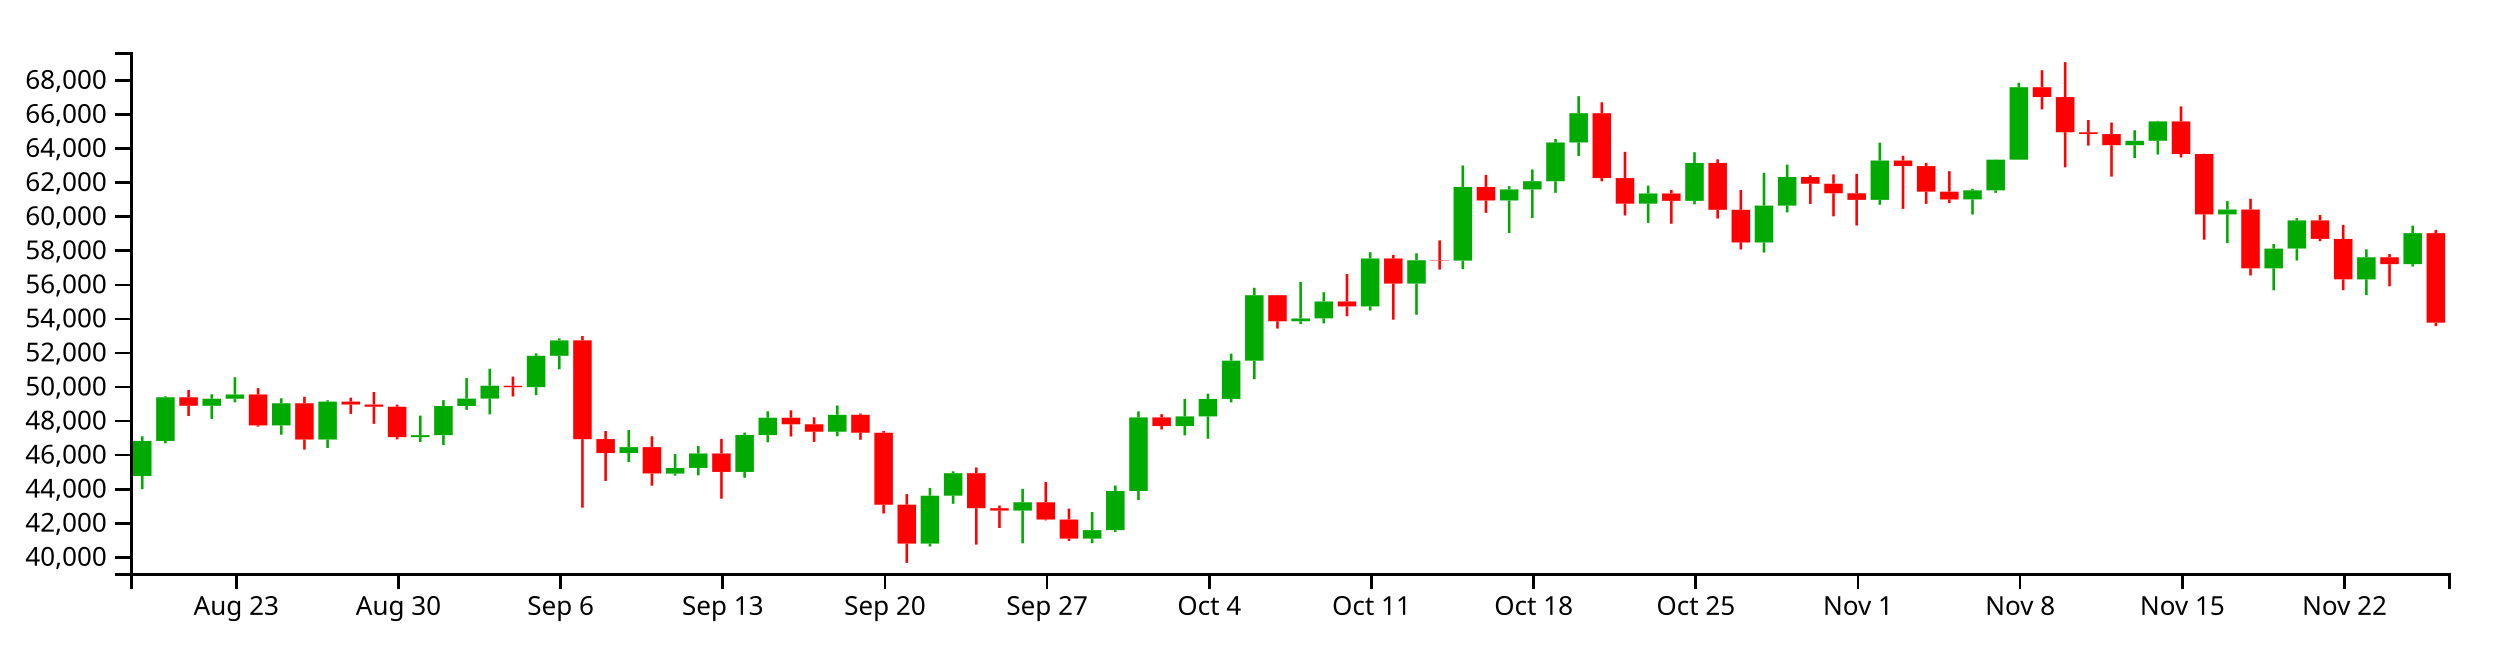
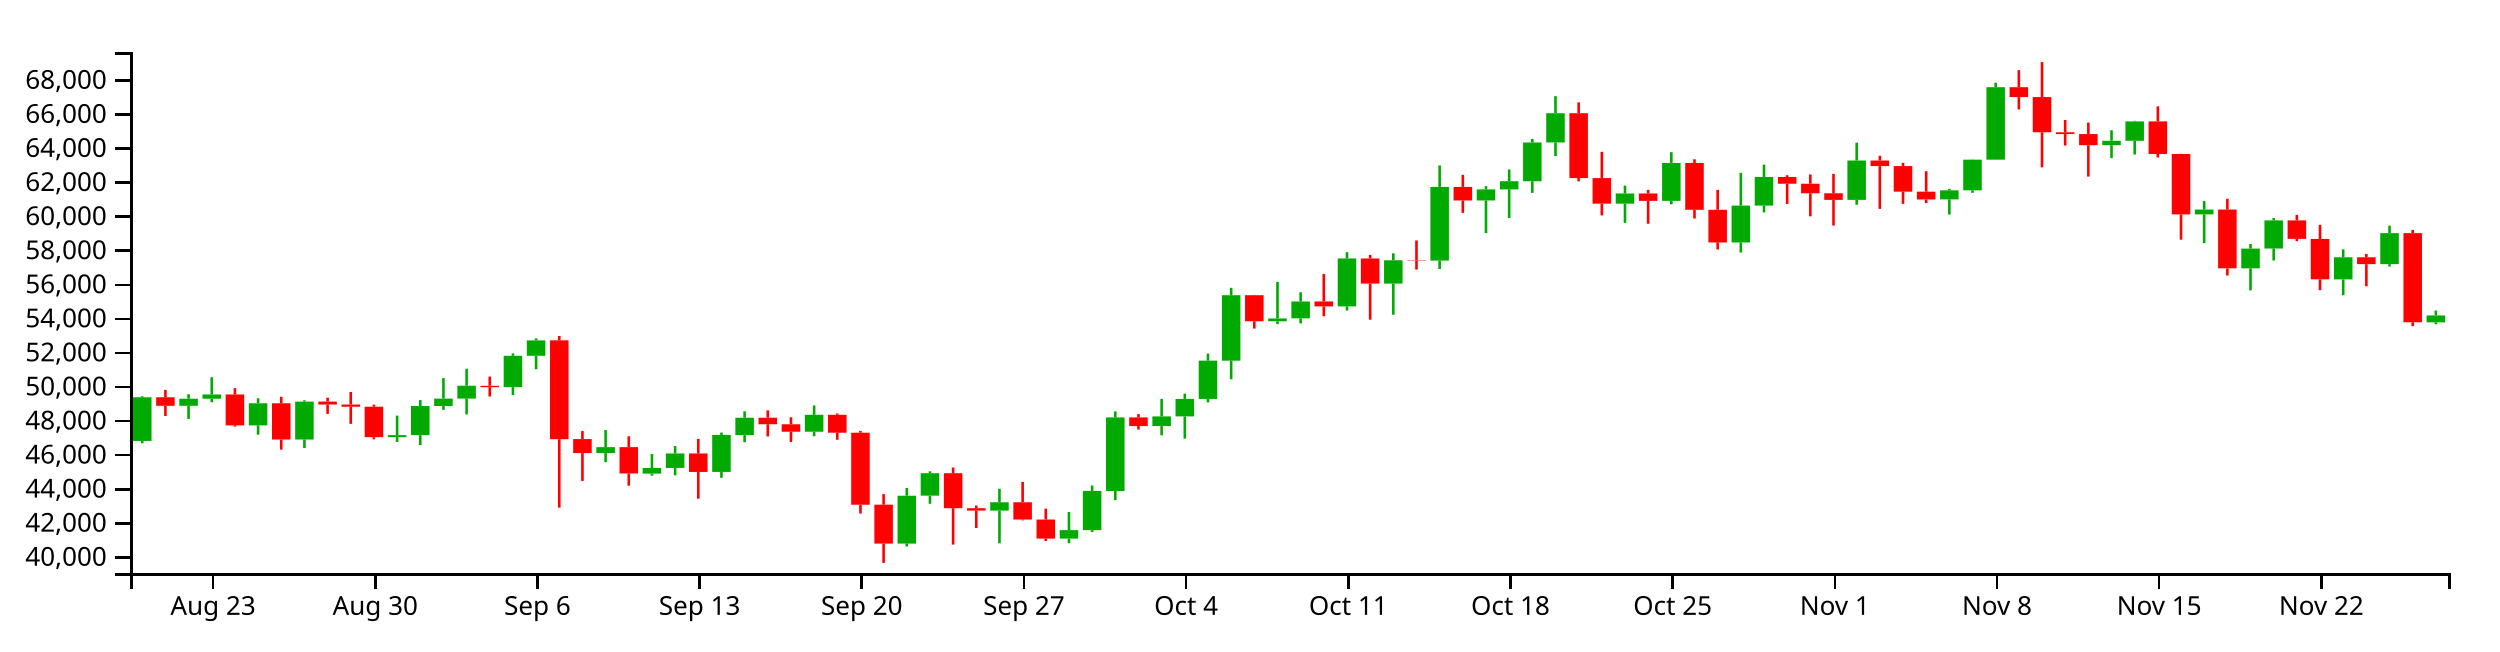
<svg xmlns="http://www.w3.org/2000/svg" version="1.1" width="960" height="250">
  <g transform="translate(50,20)">
    <style>.axis path,.axis line{fill:none;stroke:#000;shape-rendering:crispEdges;}path.candle{stroke:#000000;}path.candle.body{stroke-width:0;}path.candle.up{fill:#00AA00;stroke:#00AA00;}path.candle.down{fill:#FF0000;stroke:#FF0000;}</style>
    <g class="candlestick">
      <g class="data">
-         <path class="candle body up" d="M 1.068 162.798 l 7.117 0 L 8.185 149.316 l -7.117 0 L 1.068 162.798 M 9.964 149.316 l 7.117 0 L 17.081 132.558 l -7.117 0 L 9.964 149.316 M 27.757 135.833 l 7.117 0 L 34.874 133.103 l -7.117 0 L 27.757 135.833 M 36.653 133.103 l 7.117 0 L 43.77 131.47 l -7.117 0 L 36.653 133.103 M 54.446 143.341 l 7.117 0 L 61.563 134.842 l -7.117 0 L 54.446 143.341 M 72.239 148.771 l 7.117 0 L 79.356 134.21 l -7.117 0 L 72.239 148.771 M 107.825 147.862 l 7.117 0 L 114.942 147.09 l -7.117 0 L 107.825 147.862 M 116.721 147.09 l 7.117 0 L 123.838 135.907 l -7.117 0 L 116.721 147.09 M 125.618 135.907 l 7.117 0 L 132.735 133.054 l -7.117 0 L 125.618 135.907 M 134.514 133.054 l 7.117 0 L 141.631 128.132 l -7.117 0 L 134.514 133.054 M 152.307 128.666 l 7.117 0 L 159.424 116.635 l -7.117 0 L 152.307 128.666 M 161.204 116.635 l 7.117 0 L 168.321 110.702 l -7.117 0 L 161.204 116.635 M 187.893 153.975 l 7.117 0 L 195.01 151.706 l -7.117 0 L 187.893 153.975 M 205.686 161.864 l 7.117 0 L 212.803 159.696 l -7.117 0 L 205.686 161.864 M 214.582 159.696 l 7.117 0 L 221.699 154.126 l -7.117 0 L 214.582 159.696 M 232.375 161.22 l 7.117 0 L 239.492 147.02 l -7.117 0 L 232.375 161.22 M 241.271 147.074 l 7.117 0 L 248.389 140.415 l -7.117 0 L 241.271 147.074 M 267.961 145.788 l 7.117 0 L 275.078 139.294 l -7.117 0 L 267.961 145.788 M 303.547 188.736 l 7.117 0 L 310.664 170.358 l -7.117 0 L 303.547 188.736 M 312.443 170.34 l 7.117 0 L 319.56 161.713 l -7.117 0 L 312.443 170.34 M 339.132 176.069 l 7.117 0 L 346.25 172.862 l -7.117 0 L 339.132 176.069 M 365.822 186.833 l 7.117 0 L 372.939 183.567 l -7.117 0 L 365.822 186.833 M 374.718 183.567 l 7.117 0 L 381.835 168.524 l -7.117 0 L 374.718 183.567 M 383.615 168.55 l 7.117 0 L 390.732 140.283 l -7.117 0 L 383.615 168.55 M 401.407 143.597 l 7.117 0 L 408.525 139.901 l -7.117 0 L 401.407 143.597 M 410.304 139.901 l 7.117 0 L 417.421 133.196 l -7.117 0 L 410.304 139.901 M 419.2 133.196 l 7.117 0 L 426.317 118.498 l -7.117 0 L 419.2 133.196 M 428.097 118.498 l 7.117 0 L 435.214 93.361 l -7.117 0 L 428.097 118.498 M 445.89 103.367 l 7.117 0 L 453.007 102.28 l -7.117 0 L 445.89 103.367 M 454.786 102.252 l 7.117 0 L 461.903 95.75 l -7.117 0 L 454.786 102.252 M 472.579 97.652 l 7.117 0 L 479.696 79.256 l -7.117 0 L 472.579 97.652 M 490.372 88.9 l 7.117 0 L 497.489 79.939 l -7.117 0 L 490.372 88.9 M 508.165 80.063 l 7.117 0 L 515.282 51.776 l -7.117 0 L 508.165 80.063 M 525.958 56.989 l 7.117 0 L 533.075 52.719 l -7.117 0 L 525.958 56.989 M 534.854 52.719 l 7.117 0 L 541.971 49.569 l -7.117 0 L 534.854 52.719 M 543.75 49.597 l 7.117 0 L 550.868 34.716 l -7.117 0 L 543.75 49.597 M 552.647 34.716 l 7.117 0 L 559.764 23.46 l -7.117 0 L 552.647 34.716 M 579.336 58.214 l 7.117 0 L 586.453 54.299 l -7.117 0 L 579.336 58.214 M 597.129 57.141 l 7.117 0 L 604.246 42.577 l -7.117 0 L 597.129 57.141 M 623.818 73.094 l 7.117 0 L 630.936 58.949 l -7.117 0 L 623.818 73.094 M 632.715 58.949 l 7.117 0 L 639.832 47.974 l -7.117 0 L 632.715 58.949 M 668.301 56.756 l 7.117 0 L 675.418 41.654 l -7.117 0 L 668.301 56.756 M 703.886 56.566 l 7.117 0 L 711.004 53.096 l -7.117 0 L 703.886 56.566 M 712.783 53.096 l 7.117 0 L 719.9 41.303 l -7.117 0 L 712.783 53.096 M 721.679 41.303 l 7.117 0 L 728.796 13.489 l -7.117 0 L 721.679 41.303 M 766.162 35.752 l 7.117 0 L 773.279 34.066 l -7.117 0 L 766.162 35.752 M 775.058 34.066 l 7.117 0 L 782.175 26.615 l -7.117 0 L 775.058 34.066 M 801.747 62.331 l 7.117 0 L 808.864 60.46 l -7.117 0 L 801.747 62.331 M 819.54 83.048 l 7.117 0 L 826.657 75.456 l -7.117 0 L 819.54 83.048 M 828.437 75.425 l 7.117 0 L 835.554 64.629 l -7.117 0 L 828.437 75.425 M 855.126 87.285 l 7.117 0 L 862.243 78.799 l -7.117 0 L 855.126 87.285 M 872.919 81.435 l 7.117 0 L 880.036 69.516 l -7.117 0 L 872.919 81.435" />
-         <path class="candle body down" d="M 18.86 132.558 l 7.117 0 L 25.978 135.833 l -7.117 0 L 18.86 132.558 M 45.55 131.47 l 7.117 0 L 52.667 143.341 l -7.117 0 L 45.55 131.47 M 63.343 134.842 l 7.117 0 L 70.46 148.771 l -7.117 0 L 63.343 134.842 M 81.136 134.21 l 7.117 0 L 88.253 135.352 l -7.117 0 L 81.136 134.21 M 90.032 135.352 l 7.117 0 L 97.149 136.186 l -7.117 0 L 90.032 135.352 M 98.928 136.186 l 7.117 0 L 106.046 147.862 l -7.117 0 L 98.928 136.186 M 143.411 128.14 l 7.117 0 L 150.528 128.678 l -7.117 0 L 143.411 128.14 M 170.1 110.687 l 7.117 0 L 177.217 148.641 l -7.117 0 L 170.1 110.687 M 178.996 148.61 l 7.117 0 L 186.114 153.975 l -7.117 0 L 178.996 148.61 M 196.789 151.706 l 7.117 0 L 203.906 161.807 l -7.117 0 L 196.789 151.706 M 223.479 154.126 l 7.117 0 L 230.596 161.22 l -7.117 0 L 223.479 154.126 M 250.168 140.415 l 7.117 0 L 257.285 142.924 l -7.117 0 L 250.168 140.415 M 259.064 142.924 l 7.117 0 L 266.182 145.788 l -7.117 0 L 259.064 142.924 M 276.857 139.294 l 7.117 0 L 283.974 146.169 l -7.117 0 L 276.857 139.294 M 285.754 146.169 l 7.117 0 L 292.871 173.812 l -7.117 0 L 285.754 146.169 M 294.65 173.805 l 7.117 0 L 301.767 188.734 l -7.117 0 L 294.65 173.805 M 321.339 161.713 l 7.117 0 L 328.457 175.153 l -7.117 0 L 321.339 161.713 M 330.236 175.153 l 7.117 0 L 337.353 176.069 l -7.117 0 L 330.236 175.153 M 348.029 172.862 l 7.117 0 L 355.146 179.491 l -7.117 0 L 348.029 172.862 M 356.925 179.491 l 7.117 0 L 364.042 186.823 l -7.117 0 L 356.925 179.491 M 392.511 140.283 l 7.117 0 L 399.628 143.597 l -7.117 0 L 392.511 140.283 M 436.993 93.361 l 7.117 0 L 444.11 103.367 l -7.117 0 L 436.993 93.361 M 463.683 95.75 l 7.117 0 L 470.8 97.652 l -7.117 0 L 463.683 95.75 M 481.475 79.256 l 7.117 0 L 488.593 88.9 l -7.117 0 L 481.475 79.256 M 499.268 79.913 l 7.117 0 L 506.385 80.063 l -7.117 0 L 499.268 79.913 M 517.061 51.776 l 7.117 0 L 524.178 56.989 l -7.117 0 L 517.061 51.776 M 561.543 23.46 l 7.117 0 L 568.661 48.37 l -7.117 0 L 561.543 23.46 M 570.44 48.37 l 7.117 0 L 577.557 58.214 l -7.117 0 L 570.44 48.37 M 588.233 54.299 l 7.117 0 L 595.35 57.141 l -7.117 0 L 588.233 54.299 M 606.026 42.577 l 7.117 0 L 613.143 60.565 l -7.117 0 L 606.026 42.577 M 614.922 60.565 l 7.117 0 L 622.039 73.094 l -7.117 0 L 614.922 60.565 M 641.611 47.974 l 7.117 0 L 648.729 50.555 l -7.117 0 L 641.611 47.974 M 650.508 50.555 l 7.117 0 L 657.625 54.214 l -7.117 0 L 650.508 50.555 M 659.404 54.214 l 7.117 0 L 666.521 56.756 l -7.117 0 L 659.404 54.214 M 677.197 41.65 l 7.117 0 L 684.314 43.77 l -7.117 0 L 677.197 41.65 M 686.094 43.77 l 7.117 0 L 693.211 53.591 l -7.117 0 L 686.094 43.77 M 694.99 53.591 l 7.117 0 L 702.107 56.586 l -7.117 0 L 694.99 53.591 M 730.576 13.489 l 7.117 0 L 737.693 17.271 l -7.117 0 L 730.576 13.489 M 739.472 17.271 l 7.117 0 L 746.589 30.78 l -7.117 0 L 739.472 17.271 M 748.369 30.78 l 7.117 0 L 755.486 31.487 l -7.117 0 L 748.369 30.78 M 757.265 31.487 l 7.117 0 L 764.382 35.752 l -7.117 0 L 757.265 31.487 M 783.954 26.615 l 7.117 0 L 791.072 39.124 l -7.117 0 L 783.954 26.615 M 792.851 39.124 l 7.117 0 L 799.968 62.331 l -7.117 0 L 792.851 39.124 M 810.644 60.46 l 7.117 0 L 817.761 83.048 l -7.117 0 L 810.644 60.46 M 837.333 64.629 l 7.117 0 L 844.45 71.729 l -7.117 0 L 837.333 64.629 M 846.23 71.758 l 7.117 0 L 853.347 87.263 l -7.117 0 L 846.23 71.758 M 864.022 78.799 l 7.117 0 L 871.14 81.435 l -7.117 0 L 864.022 78.799 M 881.815 69.516 l 7.117 0 L 888.932 103.917 l -7.117 0 L 881.815 69.516" />
+         <path class="candle body up" d="M 1.068 149.316 l 7.117 0 L 8.185 132.558 l -7.117 0 L 1.068 149.316 M 18.86 135.833 l 7.117 0 L 25.978 133.103 l -7.117 0 L 18.86 135.833 M 27.757 133.103 l 7.117 0 L 34.874 131.47 l -7.117 0 L 27.757 133.103 M 45.55 143.341 l 7.117 0 L 52.667 134.842 l -7.117 0 L 45.55 143.341 M 63.343 148.771 l 7.117 0 L 70.46 134.21 l -7.117 0 L 63.343 148.771 M 98.928 147.862 l 7.117 0 L 106.046 147.09 l -7.117 0 L 98.928 147.862 M 107.825 147.09 l 7.117 0 L 114.942 135.907 l -7.117 0 L 107.825 147.09 M 116.721 135.907 l 7.117 0 L 123.838 133.054 l -7.117 0 L 116.721 135.907 M 125.618 133.054 l 7.117 0 L 132.735 128.132 l -7.117 0 L 125.618 133.054 M 143.411 128.666 l 7.117 0 L 150.528 116.635 l -7.117 0 L 143.411 128.666 M 152.307 116.635 l 7.117 0 L 159.424 110.702 l -7.117 0 L 152.307 116.635 M 178.996 153.975 l 7.117 0 L 186.114 151.706 l -7.117 0 L 178.996 153.975 M 196.789 161.864 l 7.117 0 L 203.906 159.696 l -7.117 0 L 196.789 161.864 M 205.686 159.696 l 7.117 0 L 212.803 154.126 l -7.117 0 L 205.686 159.696 M 223.479 161.22 l 7.117 0 L 230.596 147.02 l -7.117 0 L 223.479 161.22 M 232.375 147.074 l 7.117 0 L 239.492 140.415 l -7.117 0 L 232.375 147.074 M 259.064 145.788 l 7.117 0 L 266.182 139.294 l -7.117 0 L 259.064 145.788 M 294.65 188.736 l 7.117 0 L 301.767 170.358 l -7.117 0 L 294.65 188.736 M 303.547 170.34 l 7.117 0 L 310.664 161.713 l -7.117 0 L 303.547 170.34 M 330.236 176.069 l 7.117 0 L 337.353 172.862 l -7.117 0 L 330.236 176.069 M 356.925 186.833 l 7.117 0 L 364.042 183.567 l -7.117 0 L 356.925 186.833 M 365.822 183.567 l 7.117 0 L 372.939 168.524 l -7.117 0 L 365.822 183.567 M 374.718 168.55 l 7.117 0 L 381.835 140.283 l -7.117 0 L 374.718 168.55 M 392.511 143.597 l 7.117 0 L 399.628 139.901 l -7.117 0 L 392.511 143.597 M 401.407 139.901 l 7.117 0 L 408.525 133.196 l -7.117 0 L 401.407 139.901 M 410.304 133.196 l 7.117 0 L 417.421 118.498 l -7.117 0 L 410.304 133.196 M 419.2 118.498 l 7.117 0 L 426.317 93.361 l -7.117 0 L 419.2 118.498 M 436.993 103.367 l 7.117 0 L 444.11 102.28 l -7.117 0 L 436.993 103.367 M 445.89 102.252 l 7.117 0 L 453.007 95.75 l -7.117 0 L 445.89 102.252 M 463.683 97.652 l 7.117 0 L 470.8 79.256 l -7.117 0 L 463.683 97.652 M 481.475 88.9 l 7.117 0 L 488.593 79.939 l -7.117 0 L 481.475 88.9 M 499.268 80.063 l 7.117 0 L 506.385 51.776 l -7.117 0 L 499.268 80.063 M 517.061 56.989 l 7.117 0 L 524.178 52.719 l -7.117 0 L 517.061 56.989 M 525.958 52.719 l 7.117 0 L 533.075 49.569 l -7.117 0 L 525.958 52.719 M 534.854 49.597 l 7.117 0 L 541.971 34.716 l -7.117 0 L 534.854 49.597 M 543.75 34.716 l 7.117 0 L 550.868 23.46 l -7.117 0 L 543.75 34.716 M 570.44 58.214 l 7.117 0 L 577.557 54.299 l -7.117 0 L 570.44 58.214 M 588.233 57.141 l 7.117 0 L 595.35 42.577 l -7.117 0 L 588.233 57.141 M 614.922 73.094 l 7.117 0 L 622.039 58.949 l -7.117 0 L 614.922 73.094 M 623.818 58.949 l 7.117 0 L 630.936 47.974 l -7.117 0 L 623.818 58.949 M 659.404 56.756 l 7.117 0 L 666.521 41.654 l -7.117 0 L 659.404 56.756 M 694.99 56.566 l 7.117 0 L 702.107 53.096 l -7.117 0 L 694.99 56.566 M 703.886 53.096 l 7.117 0 L 711.004 41.303 l -7.117 0 L 703.886 53.096 M 712.783 41.303 l 7.117 0 L 719.9 13.489 l -7.117 0 L 712.783 41.303 M 757.265 35.752 l 7.117 0 L 764.382 34.066 l -7.117 0 L 757.265 35.752 M 766.162 34.066 l 7.117 0 L 773.279 26.615 l -7.117 0 L 766.162 34.066 M 792.851 62.331 l 7.117 0 L 799.968 60.46 l -7.117 0 L 792.851 62.331 M 810.644 83.048 l 7.117 0 L 817.761 75.456 l -7.117 0 L 810.644 83.048 M 819.54 75.425 l 7.117 0 L 826.657 64.629 l -7.117 0 L 819.54 75.425 M 846.23 87.285 l 7.117 0 L 853.347 78.799 l -7.117 0 L 846.23 87.285 M 864.022 81.435 l 7.117 0 L 871.14 69.516 l -7.117 0 L 864.022 81.435 M 881.815 103.769 l 7.117 0 L 888.932 101.127 l -7.117 0 L 881.815 103.769" />
+         <path class="candle body down" d="M 9.964 132.558 l 7.117 0 L 17.081 135.833 l -7.117 0 L 9.964 132.558 M 36.653 131.47 l 7.117 0 L 43.77 143.341 l -7.117 0 L 36.653 131.47 M 54.446 134.842 l 7.117 0 L 61.563 148.771 l -7.117 0 L 54.446 134.842 M 72.239 134.21 l 7.117 0 L 79.356 135.352 l -7.117 0 L 72.239 134.21 M 81.136 135.352 l 7.117 0 L 88.253 136.186 l -7.117 0 L 81.136 135.352 M 90.032 136.186 l 7.117 0 L 97.149 147.862 l -7.117 0 L 90.032 136.186 M 134.514 128.14 l 7.117 0 L 141.631 128.678 l -7.117 0 L 134.514 128.14 M 161.204 110.687 l 7.117 0 L 168.321 148.641 l -7.117 0 L 161.204 110.687 M 170.1 148.61 l 7.117 0 L 177.217 153.975 l -7.117 0 L 170.1 148.61 M 187.893 151.706 l 7.117 0 L 195.01 161.807 l -7.117 0 L 187.893 151.706 M 214.582 154.126 l 7.117 0 L 221.699 161.22 l -7.117 0 L 214.582 154.126 M 241.271 140.415 l 7.117 0 L 248.389 142.924 l -7.117 0 L 241.271 140.415 M 250.168 142.924 l 7.117 0 L 257.285 145.788 l -7.117 0 L 250.168 142.924 M 267.961 139.294 l 7.117 0 L 275.078 146.169 l -7.117 0 L 267.961 139.294 M 276.857 146.169 l 7.117 0 L 283.974 173.812 l -7.117 0 L 276.857 146.169 M 285.754 173.805 l 7.117 0 L 292.871 188.734 l -7.117 0 L 285.754 173.805 M 312.443 161.713 l 7.117 0 L 319.56 175.153 l -7.117 0 L 312.443 161.713 M 321.339 175.153 l 7.117 0 L 328.457 176.069 l -7.117 0 L 321.339 175.153 M 339.132 172.862 l 7.117 0 L 346.25 179.491 l -7.117 0 L 339.132 172.862 M 348.029 179.491 l 7.117 0 L 355.146 186.823 l -7.117 0 L 348.029 179.491 M 383.615 140.283 l 7.117 0 L 390.732 143.597 l -7.117 0 L 383.615 140.283 M 428.097 93.361 l 7.117 0 L 435.214 103.367 l -7.117 0 L 428.097 93.361 M 454.786 95.75 l 7.117 0 L 461.903 97.652 l -7.117 0 L 454.786 95.75 M 472.579 79.256 l 7.117 0 L 479.696 88.9 l -7.117 0 L 472.579 79.256 M 490.372 79.913 l 7.117 0 L 497.489 80.063 l -7.117 0 L 490.372 79.913 M 508.165 51.776 l 7.117 0 L 515.282 56.989 l -7.117 0 L 508.165 51.776 M 552.647 23.46 l 7.117 0 L 559.764 48.37 l -7.117 0 L 552.647 23.46 M 561.543 48.37 l 7.117 0 L 568.661 58.214 l -7.117 0 L 561.543 48.37 M 579.336 54.299 l 7.117 0 L 586.453 57.141 l -7.117 0 L 579.336 54.299 M 597.129 42.577 l 7.117 0 L 604.246 60.565 l -7.117 0 L 597.129 42.577 M 606.026 60.565 l 7.117 0 L 613.143 73.094 l -7.117 0 L 606.026 60.565 M 632.715 47.974 l 7.117 0 L 639.832 50.555 l -7.117 0 L 632.715 47.974 M 641.611 50.555 l 7.117 0 L 648.729 54.214 l -7.117 0 L 641.611 50.555 M 650.508 54.214 l 7.117 0 L 657.625 56.756 l -7.117 0 L 650.508 54.214 M 668.301 41.65 l 7.117 0 L 675.418 43.77 l -7.117 0 L 668.301 41.65 M 677.197 43.77 l 7.117 0 L 684.314 53.591 l -7.117 0 L 677.197 43.77 M 686.094 53.591 l 7.117 0 L 693.211 56.586 l -7.117 0 L 686.094 53.591 M 721.679 13.489 l 7.117 0 L 728.796 17.271 l -7.117 0 L 721.679 13.489 M 730.576 17.271 l 7.117 0 L 737.693 30.78 l -7.117 0 L 730.576 17.271 M 739.472 30.78 l 7.117 0 L 746.589 31.487 l -7.117 0 L 739.472 30.78 M 748.369 31.487 l 7.117 0 L 755.486 35.752 l -7.117 0 L 748.369 31.487 M 775.058 26.615 l 7.117 0 L 782.175 39.124 l -7.117 0 L 775.058 26.615 M 783.954 39.124 l 7.117 0 L 791.072 62.331 l -7.117 0 L 783.954 39.124 M 801.747 60.46 l 7.117 0 L 808.864 83.048 l -7.117 0 L 801.747 60.46 M 828.437 64.629 l 7.117 0 L 835.554 71.729 l -7.117 0 L 828.437 64.629 M 837.333 71.758 l 7.117 0 L 844.45 87.263 l -7.117 0 L 837.333 71.758 M 855.126 78.799 l 7.117 0 L 862.243 81.435 l -7.117 0 L 855.126 78.799 M 872.919 69.516 l 7.117 0 L 880.036 103.751 l -7.117 0 L 872.919 69.516" />
        <path class="candle body equal" />
-         <path class="candle wick up" d="M 4.626 147.534 L 4.626 149.316 M 4.626 162.798 L 4.626 167.846 M 13.523 132.163 L 13.523 132.558 M 13.523 149.316 L 13.523 150.216 M 31.315 131.397 L 31.315 133.103 M 31.315 135.833 L 31.315 140.882 M 40.212 124.856 L 40.212 131.47 M 40.212 133.103 L 40.212 134.478 M 58.005 132.939 L 58.005 134.842 M 58.005 143.341 L 58.005 146.924 M 75.798 133.687 L 75.798 134.21 M 75.798 148.771 L 75.798 152.015 M 111.383 139.599 L 111.383 147.09 M 111.383 147.862 L 111.383 149.712 M 120.28 133.647 L 120.28 135.907 M 120.28 147.09 L 120.28 150.942 M 129.176 125.182 L 129.176 133.054 M 129.176 135.907 L 129.176 137.388 M 138.073 121.586 L 138.073 128.132 M 138.073 133.054 L 138.073 139.136 M 155.866 115.699 L 155.866 116.635 M 155.866 128.666 L 155.866 131.724 M 164.762 109.942 L 164.762 110.702 M 164.762 116.635 L 164.762 121.786 M 191.451 145.134 L 191.451 151.706 M 191.451 153.975 L 191.451 157.476 M 209.244 154.37 L 209.244 159.696 M 209.244 161.864 L 209.244 162.649 M 218.141 151.282 L 218.141 154.126 M 218.141 159.696 L 218.141 162.519 M 235.934 146.115 L 235.934 147.02 M 235.934 161.22 L 235.934 163.485 M 244.83 137.938 L 244.83 140.415 M 244.83 147.074 L 244.83 149.828 M 271.519 135.693 L 271.519 139.294 M 271.519 145.788 L 271.519 147.517 M 307.105 167.37 L 307.105 170.358 M 307.105 188.736 L 307.105 189.839 M 316.002 160.976 L 316.002 161.713 M 316.002 170.34 L 316.002 173.462 M 342.691 167.7 L 342.691 172.862 M 342.691 176.069 L 342.691 188.632 M 369.38 176.596 L 369.38 183.567 M 369.38 186.833 L 369.38 188.606 M 378.277 166.448 L 378.277 168.524 M 378.277 183.567 L 378.277 184.313 M 387.173 137.971 L 387.173 140.283 M 387.173 168.55 L 387.173 172.063 M 404.966 133.176 L 404.966 139.901 M 404.966 143.597 L 404.966 147.174 M 413.862 131.161 L 413.862 133.196 M 413.862 139.901 L 413.862 148.463 M 422.759 115.788 L 422.759 118.498 M 422.759 133.196 L 422.759 134.521 M 431.655 90.515 L 431.655 93.361 M 431.655 118.498 L 431.655 125.625 M 449.448 88.226 L 449.448 102.28 M 449.448 103.367 L 449.448 104.464 M 458.345 92.223 L 458.345 95.75 M 458.345 102.252 L 458.345 104.175 M 476.138 76.851 L 476.138 79.256 M 476.138 97.652 L 476.138 99.247 M 493.93 77.257 L 493.93 79.939 M 493.93 88.9 L 493.93 100.869 M 511.723 43.531 L 511.723 51.776 M 511.723 80.063 L 511.723 83.32 M 529.516 51.476 L 529.516 52.719 M 529.516 56.989 L 529.516 69.499 M 538.413 45.083 L 538.413 49.569 M 538.413 52.719 L 538.413 63.733 M 547.309 33.373 L 547.309 34.716 M 547.309 49.597 L 547.309 54.067 M 556.206 16.928 L 556.206 23.46 M 556.206 34.716 L 556.206 39.944 M 582.895 51.284 L 582.895 54.299 M 582.895 58.214 L 582.895 65.58 M 600.688 38.444 L 600.688 42.577 M 600.688 57.141 L 600.688 58.464 M 627.377 46.37 L 627.377 58.949 M 627.377 73.094 L 627.377 76.975 M 636.273 43.223 L 636.273 47.974 M 636.273 58.949 L 636.273 61.572 M 671.859 34.785 L 671.859 41.654 M 671.859 56.756 L 671.859 58.63 M 707.445 52.509 L 707.445 53.096 M 707.445 56.566 L 707.445 62.389 M 716.341 41.22 L 716.341 41.303 M 716.341 53.096 L 716.341 54.063 M 725.238 11.767 L 725.238 13.489 M 725.238 41.303 L 725.238 41.303 M 769.72 30.01 L 769.72 34.066 M 769.72 35.752 L 769.72 40.736 M 778.617 26.41 L 778.617 26.615 M 778.617 34.066 L 778.617 39.323 M 805.306 57.22 L 805.306 60.46 M 805.306 62.331 L 805.306 73.358 M 823.099 73.705 L 823.099 75.456 M 823.099 83.048 L 823.099 91.497 M 831.995 63.73 L 831.995 64.629 M 831.995 75.425 L 831.995 80.03 M 858.685 75.733 L 858.685 78.799 M 858.685 87.285 L 858.685 93.348 M 876.477 66.648 L 876.477 69.516 M 876.477 81.435 L 876.477 82.339" style="stroke-width: 1px;" />
-         <path class="candle wick down" d="M 22.419 129.716 L 22.419 132.558 M 22.419 135.833 L 22.419 139.757 M 49.108 129.042 L 49.108 131.47 M 49.108 143.341 L 49.108 143.825 M 66.901 132.36 L 66.901 134.842 M 66.901 148.771 L 66.901 152.656 M 84.694 132.712 L 84.694 134.21 M 84.694 135.352 L 84.694 138.94 M 93.591 130.532 L 93.591 135.352 M 93.591 136.186 L 93.591 142.762 M 102.487 135.396 L 102.487 136.186 M 102.487 147.862 L 102.487 148.711 M 146.969 124.623 L 146.969 128.14 M 146.969 128.678 L 146.969 132.248 M 173.659 109.027 L 173.659 110.687 M 173.659 148.641 L 173.659 174.941 M 182.555 145.519 L 182.555 148.61 M 182.555 153.975 L 182.555 164.678 M 200.348 147.534 L 200.348 151.706 M 200.348 161.807 L 200.348 166.508 M 227.037 148.535 L 227.037 154.126 M 227.037 161.22 L 227.037 171.494 M 253.727 137.565 L 253.727 140.415 M 253.727 142.924 L 253.727 147.612 M 262.623 140.228 L 262.623 142.924 M 262.623 145.788 L 262.623 149.715 M 280.416 138.77 L 280.416 139.294 M 280.416 146.169 L 280.416 148.867 M 289.312 145.478 L 289.312 146.169 M 289.312 173.812 L 289.312 177.185 M 298.209 169.734 L 298.209 173.805 M 298.209 188.734 L 298.209 196.154 M 324.898 159.524 L 324.898 161.713 M 324.898 175.153 L 324.898 189.122 M 333.794 174.131 L 333.794 175.153 M 333.794 176.069 L 333.794 182.769 M 351.587 165.084 L 351.587 172.862 M 351.587 179.491 L 351.587 179.814 M 360.484 175.305 L 360.484 179.491 M 360.484 186.823 L 360.484 187.729 M 396.07 139.007 L 396.07 140.283 M 396.07 143.597 L 396.07 144.936 M 440.552 93.248 L 440.552 93.361 M 440.552 103.367 L 440.552 106.168 M 467.241 85.209 L 467.241 95.75 M 467.241 97.652 L 467.241 101.439 M 485.034 77.891 L 485.034 79.256 M 485.034 88.9 L 485.034 102.754 M 502.827 72.315 L 502.827 79.913 M 502.827 80.063 L 502.827 83.529 M 520.62 47.158 L 520.62 51.776 M 520.62 56.989 L 520.62 61.735 M 565.102 19.285 L 565.102 23.46 M 565.102 48.37 L 565.102 49.634 M 573.998 38.302 L 573.998 48.37 M 573.998 58.214 L 573.998 62.716 M 591.791 52.904 L 591.791 54.299 M 591.791 57.141 L 591.791 65.917 M 609.584 41.173 L 609.584 42.577 M 609.584 60.565 L 609.584 63.909 M 618.481 52.93 L 618.481 60.565 M 618.481 73.094 L 618.481 75.798 M 645.17 47.284 L 645.17 47.974 M 645.17 50.555 L 645.17 58.314 M 654.066 46.983 L 654.066 50.555 M 654.066 54.214 L 654.066 63.073 M 662.963 46.77 L 662.963 54.214 M 662.963 56.756 L 662.963 66.608 M 680.756 39.822 L 680.756 41.65 M 680.756 43.77 L 680.756 60.212 M 689.652 42.528 L 689.652 43.77 M 689.652 53.591 L 689.652 58.287 M 698.549 45.737 L 698.549 53.591 M 698.549 56.586 L 698.549 58 M 734.134 6.958 L 734.134 13.489 M 734.134 17.271 L 734.134 22.015 M 743.031 3.846 L 743.031 17.271 M 743.031 30.78 L 743.031 44.251 M 751.927 26.085 L 751.927 30.78 M 751.927 31.487 L 751.927 35.897 M 760.824 27.062 L 760.824 31.487 M 760.824 35.752 L 760.824 47.815 M 787.513 20.841 L 787.513 26.615 M 787.513 39.124 L 787.513 40.476 M 796.409 39.055 L 796.409 39.124 M 796.409 62.331 L 796.409 72.043 M 814.202 56.332 L 814.202 60.46 M 814.202 83.048 L 814.202 85.778 M 840.892 62.521 L 840.892 64.629 M 840.892 71.729 L 840.892 72.615 M 849.788 66.353 L 849.788 71.758 M 849.788 87.263 L 849.788 91.431 M 867.581 77.531 L 867.581 78.799 M 867.581 81.435 L 867.581 89.946 M 885.374 68.276 L 885.374 69.516 M 885.374 103.917 L 885.374 105.233" style="stroke-width: 1px;" />
+         <path class="candle wick up" d="M 4.626 132.163 L 4.626 132.558 M 4.626 149.316 L 4.626 150.216 M 22.419 131.397 L 22.419 133.103 M 22.419 135.833 L 22.419 140.882 M 31.315 124.856 L 31.315 131.47 M 31.315 133.103 L 31.315 134.478 M 49.108 132.939 L 49.108 134.842 M 49.108 143.341 L 49.108 146.924 M 66.901 133.687 L 66.901 134.21 M 66.901 148.771 L 66.901 152.015 M 102.487 139.599 L 102.487 147.09 M 102.487 147.862 L 102.487 149.712 M 111.383 133.647 L 111.383 135.907 M 111.383 147.09 L 111.383 150.942 M 120.28 125.182 L 120.28 133.054 M 120.28 135.907 L 120.28 137.388 M 129.176 121.586 L 129.176 128.132 M 129.176 133.054 L 129.176 139.136 M 146.969 115.699 L 146.969 116.635 M 146.969 128.666 L 146.969 131.724 M 155.866 109.942 L 155.866 110.702 M 155.866 116.635 L 155.866 121.786 M 182.555 145.134 L 182.555 151.706 M 182.555 153.975 L 182.555 157.476 M 200.348 154.37 L 200.348 159.696 M 200.348 161.864 L 200.348 162.649 M 209.244 151.282 L 209.244 154.126 M 209.244 159.696 L 209.244 162.519 M 227.037 146.115 L 227.037 147.02 M 227.037 161.22 L 227.037 163.485 M 235.934 137.938 L 235.934 140.415 M 235.934 147.074 L 235.934 149.828 M 262.623 135.693 L 262.623 139.294 M 262.623 145.788 L 262.623 147.517 M 298.209 167.37 L 298.209 170.358 M 298.209 188.736 L 298.209 189.839 M 307.105 160.976 L 307.105 161.713 M 307.105 170.34 L 307.105 173.462 M 333.794 167.7 L 333.794 172.862 M 333.794 176.069 L 333.794 188.632 M 360.484 176.596 L 360.484 183.567 M 360.484 186.833 L 360.484 188.606 M 369.38 166.448 L 369.38 168.524 M 369.38 183.567 L 369.38 184.313 M 378.277 137.971 L 378.277 140.283 M 378.277 168.55 L 378.277 172.063 M 396.07 133.176 L 396.07 139.901 M 396.07 143.597 L 396.07 147.174 M 404.966 131.161 L 404.966 133.196 M 404.966 139.901 L 404.966 148.463 M 413.862 115.788 L 413.862 118.498 M 413.862 133.196 L 413.862 134.521 M 422.759 90.515 L 422.759 93.361 M 422.759 118.498 L 422.759 125.625 M 440.552 88.226 L 440.552 102.28 M 440.552 103.367 L 440.552 104.464 M 449.448 92.223 L 449.448 95.75 M 449.448 102.252 L 449.448 104.175 M 467.241 76.851 L 467.241 79.256 M 467.241 97.652 L 467.241 99.247 M 485.034 77.257 L 485.034 79.939 M 485.034 88.9 L 485.034 100.869 M 502.827 43.531 L 502.827 51.776 M 502.827 80.063 L 502.827 83.32 M 520.62 51.476 L 520.62 52.719 M 520.62 56.989 L 520.62 69.499 M 529.516 45.083 L 529.516 49.569 M 529.516 52.719 L 529.516 63.733 M 538.413 33.373 L 538.413 34.716 M 538.413 49.597 L 538.413 54.067 M 547.309 16.928 L 547.309 23.46 M 547.309 34.716 L 547.309 39.944 M 573.998 51.284 L 573.998 54.299 M 573.998 58.214 L 573.998 65.58 M 591.791 38.444 L 591.791 42.577 M 591.791 57.141 L 591.791 58.464 M 618.481 46.37 L 618.481 58.949 M 618.481 73.094 L 618.481 76.975 M 627.377 43.223 L 627.377 47.974 M 627.377 58.949 L 627.377 61.572 M 662.963 34.785 L 662.963 41.654 M 662.963 56.756 L 662.963 58.63 M 698.549 52.509 L 698.549 53.096 M 698.549 56.566 L 698.549 62.389 M 707.445 41.22 L 707.445 41.303 M 707.445 53.096 L 707.445 54.063 M 716.341 11.767 L 716.341 13.489 M 716.341 41.303 L 716.341 41.303 M 760.824 30.01 L 760.824 34.066 M 760.824 35.752 L 760.824 40.736 M 769.72 26.41 L 769.72 26.615 M 769.72 34.066 L 769.72 39.323 M 796.409 57.22 L 796.409 60.46 M 796.409 62.331 L 796.409 73.358 M 814.202 73.705 L 814.202 75.456 M 814.202 83.048 L 814.202 91.497 M 823.099 63.73 L 823.099 64.629 M 823.099 75.425 L 823.099 80.03 M 849.788 75.733 L 849.788 78.799 M 849.788 87.285 L 849.788 93.348 M 867.581 66.648 L 867.581 69.516 M 867.581 81.435 L 867.581 82.339 M 885.374 99.242 L 885.374 101.127 M 885.374 103.769 L 885.374 104.513" style="stroke-width: 1px;" />
+         <path class="candle wick down" d="M 13.523 129.716 L 13.523 132.558 M 13.523 135.833 L 13.523 139.757 M 40.212 129.042 L 40.212 131.47 M 40.212 143.341 L 40.212 143.825 M 58.005 132.36 L 58.005 134.842 M 58.005 148.771 L 58.005 152.656 M 75.798 132.712 L 75.798 134.21 M 75.798 135.352 L 75.798 138.94 M 84.694 130.532 L 84.694 135.352 M 84.694 136.186 L 84.694 142.762 M 93.591 135.396 L 93.591 136.186 M 93.591 147.862 L 93.591 148.711 M 138.073 124.623 L 138.073 128.14 M 138.073 128.678 L 138.073 132.248 M 164.762 109.027 L 164.762 110.687 M 164.762 148.641 L 164.762 174.941 M 173.659 145.519 L 173.659 148.61 M 173.659 153.975 L 173.659 164.678 M 191.451 147.534 L 191.451 151.706 M 191.451 161.807 L 191.451 166.508 M 218.141 148.535 L 218.141 154.126 M 218.141 161.22 L 218.141 171.494 M 244.83 137.565 L 244.83 140.415 M 244.83 142.924 L 244.83 147.612 M 253.727 140.228 L 253.727 142.924 M 253.727 145.788 L 253.727 149.715 M 271.519 138.77 L 271.519 139.294 M 271.519 146.169 L 271.519 148.867 M 280.416 145.478 L 280.416 146.169 M 280.416 173.812 L 280.416 177.185 M 289.312 169.734 L 289.312 173.805 M 289.312 188.734 L 289.312 196.154 M 316.002 159.524 L 316.002 161.713 M 316.002 175.153 L 316.002 189.122 M 324.898 174.131 L 324.898 175.153 M 324.898 176.069 L 324.898 182.769 M 342.691 165.084 L 342.691 172.862 M 342.691 179.491 L 342.691 179.814 M 351.587 175.305 L 351.587 179.491 M 351.587 186.823 L 351.587 187.729 M 387.173 139.007 L 387.173 140.283 M 387.173 143.597 L 387.173 144.936 M 431.655 93.248 L 431.655 93.361 M 431.655 103.367 L 431.655 106.168 M 458.345 85.209 L 458.345 95.75 M 458.345 97.652 L 458.345 101.439 M 476.138 77.891 L 476.138 79.256 M 476.138 88.9 L 476.138 102.754 M 493.93 72.315 L 493.93 79.913 M 493.93 80.063 L 493.93 83.529 M 511.723 47.158 L 511.723 51.776 M 511.723 56.989 L 511.723 61.735 M 556.206 19.285 L 556.206 23.46 M 556.206 48.37 L 556.206 49.634 M 565.102 38.302 L 565.102 48.37 M 565.102 58.214 L 565.102 62.716 M 582.895 52.904 L 582.895 54.299 M 582.895 57.141 L 582.895 65.917 M 600.688 41.173 L 600.688 42.577 M 600.688 60.565 L 600.688 63.909 M 609.584 52.93 L 609.584 60.565 M 609.584 73.094 L 609.584 75.798 M 636.273 47.284 L 636.273 47.974 M 636.273 50.555 L 636.273 58.314 M 645.17 46.983 L 645.17 50.555 M 645.17 54.214 L 645.17 63.073 M 654.066 46.77 L 654.066 54.214 M 654.066 56.756 L 654.066 66.608 M 671.859 39.822 L 671.859 41.65 M 671.859 43.77 L 671.859 60.212 M 680.756 42.528 L 680.756 43.77 M 680.756 53.591 L 680.756 58.287 M 689.652 45.737 L 689.652 53.591 M 689.652 56.586 L 689.652 58 M 725.238 6.958 L 725.238 13.489 M 725.238 17.271 L 725.238 22.015 M 734.134 3.846 L 734.134 17.271 M 734.134 30.78 L 734.134 44.251 M 743.031 26.085 L 743.031 30.78 M 743.031 31.487 L 743.031 35.897 M 751.927 27.062 L 751.927 31.487 M 751.927 35.752 L 751.927 47.815 M 778.617 20.841 L 778.617 26.615 M 778.617 39.124 L 778.617 40.476 M 787.513 39.055 L 787.513 39.124 M 787.513 62.331 L 787.513 72.043 M 805.306 56.332 L 805.306 60.46 M 805.306 83.048 L 805.306 85.778 M 831.995 62.521 L 831.995 64.629 M 831.995 71.729 L 831.995 72.615 M 840.892 66.353 L 840.892 71.758 M 840.892 87.263 L 840.892 91.431 M 858.685 77.531 L 858.685 78.799 M 858.685 81.435 L 858.685 89.946 M 876.477 68.276 L 876.477 69.516 M 876.477 103.751 L 876.477 105.233" style="stroke-width: 1px;" />
        <path class="candle wick equal" style="stroke-width: 1px;" />
      </g>
    </g>
    <g class="x axis" transform="translate(0,200)" fill="none" font-size="10" font-family="sans-serif" text-anchor="middle">
      <path class="domain" stroke="#000" d="M0.5,6V0.5H890.5V6" />
-       <g class="tick" opacity="1" transform="translate(40.21192,0)">
+       <g class="tick" opacity="1" transform="translate(31.31547,0)">
        <line stroke="#000" y2="6" x1="0.5" x2="0.5" />
        <text fill="#000" y="9" x="0.5" dy="0.71em">Aug 23</text>
      </g>
-       <g class="tick" opacity="1" transform="translate(102.487,0)">
+       <g class="tick" opacity="1" transform="translate(93.59056,0)">
        <line stroke="#000" y2="6" x1="0.5" x2="0.5" />
        <text fill="#000" y="9" x="0.5" dy="0.71em">Aug 30</text>
      </g>
-       <g class="tick" opacity="1" transform="translate(164.7621,0)">
+       <g class="tick" opacity="1" transform="translate(155.8657,0)">
        <line stroke="#000" y2="6" x1="0.5" x2="0.5" />
        <text fill="#000" y="9" x="0.5" dy="0.71em">Sep  6</text>
      </g>
-       <g class="tick" opacity="1" transform="translate(227.0372,0)">
+       <g class="tick" opacity="1" transform="translate(218.1407,0)">
        <line stroke="#000" y2="6" x1="0.5" x2="0.5" />
        <text fill="#000" y="9" x="0.5" dy="0.71em">Sep 13</text>
      </g>
-       <g class="tick" opacity="1" transform="translate(289.3123,0)">
+       <g class="tick" opacity="1" transform="translate(280.4158,0)">
        <line stroke="#000" y2="6" x1="0.5" x2="0.5" />
        <text fill="#000" y="9" x="0.5" dy="0.71em">Sep 20</text>
      </g>
-       <g class="tick" opacity="1" transform="translate(351.5874,0)">
+       <g class="tick" opacity="1" transform="translate(342.6909,0)">
        <line stroke="#000" y2="6" x1="0.5" x2="0.5" />
        <text fill="#000" y="9" x="0.5" dy="0.71em">Sep 27</text>
      </g>
-       <g class="tick" opacity="1" transform="translate(413.8625,0)">
+       <g class="tick" opacity="1" transform="translate(404.966,0)">
        <line stroke="#000" y2="6" x1="0.5" x2="0.5" />
        <text fill="#000" y="9" x="0.5" dy="0.71em">Oct  4</text>
      </g>
-       <g class="tick" opacity="1" transform="translate(476.1375,0)">
+       <g class="tick" opacity="1" transform="translate(467.2411,0)">
        <line stroke="#000" y2="6" x1="0.5" x2="0.5" />
        <text fill="#000" y="9" x="0.5" dy="0.71em">Oct 11</text>
      </g>
-       <g class="tick" opacity="1" transform="translate(538.4126,0)">
+       <g class="tick" opacity="1" transform="translate(529.5162,0)">
        <line stroke="#000" y2="6" x1="0.5" x2="0.5" />
        <text fill="#000" y="9" x="0.5" dy="0.71em">Oct 18</text>
      </g>
-       <g class="tick" opacity="1" transform="translate(600.6877,0)">
+       <g class="tick" opacity="1" transform="translate(591.7913,0)">
        <line stroke="#000" y2="6" x1="0.5" x2="0.5" />
        <text fill="#000" y="9" x="0.5" dy="0.71em">Oct 25</text>
      </g>
-       <g class="tick" opacity="1" transform="translate(662.9628,0)">
+       <g class="tick" opacity="1" transform="translate(654.0664,0)">
        <line stroke="#000" y2="6" x1="0.5" x2="0.5" />
        <text fill="#000" y="9" x="0.5" dy="0.71em">Nov  1</text>
      </g>
-       <g class="tick" opacity="1" transform="translate(725.2379,0)">
+       <g class="tick" opacity="1" transform="translate(716.3415,0)">
        <line stroke="#000" y2="6" x1="0.5" x2="0.5" />
        <text fill="#000" y="9" x="0.5" dy="0.71em">Nov  8</text>
      </g>
-       <g class="tick" opacity="1" transform="translate(787.513,0)">
+       <g class="tick" opacity="1" transform="translate(778.6166,0)">
        <line stroke="#000" y2="6" x1="0.5" x2="0.5" />
        <text fill="#000" y="9" x="0.5" dy="0.71em">Nov 15</text>
      </g>
-       <g class="tick" opacity="1" transform="translate(849.7881,0)">
+       <g class="tick" opacity="1" transform="translate(840.8916,0)">
        <line stroke="#000" y2="6" x1="0.5" x2="0.5" />
        <text fill="#000" y="9" x="0.5" dy="0.71em">Nov 22</text>
      </g>
    </g>
    <g class="y axis" fill="none" font-size="10" font-family="sans-serif" text-anchor="end">
      <path class="domain" stroke="#000" d="M-6,200.5H0.5V0.5H-6" />
      <g class="tick" opacity="1" transform="translate(0,193.5374)">
        <line stroke="#000" x2="-6" y1="0.5" y2="0.5" />
        <text fill="#000" x="-9" y="0.5" dy="0.32em">40,000</text>
      </g>
      <g class="tick" opacity="1" transform="translate(0,180.4553)">
        <line stroke="#000" x2="-6" y1="0.5" y2="0.5" />
        <text fill="#000" x="-9" y="0.5" dy="0.32em">42,000</text>
      </g>
      <g class="tick" opacity="1" transform="translate(0,167.3731)">
        <line stroke="#000" x2="-6" y1="0.5" y2="0.5" />
        <text fill="#000" x="-9" y="0.5" dy="0.32em">44,000</text>
      </g>
      <g class="tick" opacity="1" transform="translate(0,154.2909)">
        <line stroke="#000" x2="-6" y1="0.5" y2="0.5" />
        <text fill="#000" x="-9" y="0.5" dy="0.32em">46,000</text>
      </g>
      <g class="tick" opacity="1" transform="translate(0,141.2088)">
        <line stroke="#000" x2="-6" y1="0.5" y2="0.5" />
        <text fill="#000" x="-9" y="0.5" dy="0.32em">48,000</text>
      </g>
      <g class="tick" opacity="1" transform="translate(0,128.1266)">
        <line stroke="#000" x2="-6" y1="0.5" y2="0.5" />
        <text fill="#000" x="-9" y="0.5" dy="0.32em">50,000</text>
      </g>
      <g class="tick" opacity="1" transform="translate(0,115.0445)">
        <line stroke="#000" x2="-6" y1="0.5" y2="0.5" />
        <text fill="#000" x="-9" y="0.5" dy="0.32em">52,000</text>
      </g>
      <g class="tick" opacity="1" transform="translate(0,101.9623)">
        <line stroke="#000" x2="-6" y1="0.5" y2="0.5" />
        <text fill="#000" x="-9" y="0.5" dy="0.32em">54,000</text>
      </g>
      <g class="tick" opacity="1" transform="translate(0,88.88017)">
        <line stroke="#000" x2="-6" y1="0.5" y2="0.5" />
        <text fill="#000" x="-9" y="0.5" dy="0.32em">56,000</text>
      </g>
      <g class="tick" opacity="1" transform="translate(0,75.79801)">
        <line stroke="#000" x2="-6" y1="0.5" y2="0.5" />
        <text fill="#000" x="-9" y="0.5" dy="0.32em">58,000</text>
      </g>
      <g class="tick" opacity="1" transform="translate(0,62.71586)">
        <line stroke="#000" x2="-6" y1="0.5" y2="0.5" />
        <text fill="#000" x="-9" y="0.5" dy="0.32em">60,000</text>
      </g>
      <g class="tick" opacity="1" transform="translate(0,49.6337)">
        <line stroke="#000" x2="-6" y1="0.5" y2="0.5" />
        <text fill="#000" x="-9" y="0.5" dy="0.32em">62,000</text>
      </g>
      <g class="tick" opacity="1" transform="translate(0,36.55154)">
        <line stroke="#000" x2="-6" y1="0.5" y2="0.5" />
        <text fill="#000" x="-9" y="0.5" dy="0.32em">64,000</text>
      </g>
      <g class="tick" opacity="1" transform="translate(0,23.46939)">
        <line stroke="#000" x2="-6" y1="0.5" y2="0.5" />
        <text fill="#000" x="-9" y="0.5" dy="0.32em">66,000</text>
      </g>
      <g class="tick" opacity="1" transform="translate(0,10.38723)">
        <line stroke="#000" x2="-6" y1="0.5" y2="0.5" />
        <text fill="#000" x="-9" y="0.5" dy="0.32em">68,000</text>
      </g>
      <text transform="rotate(-90)" y="6" dy=".71em" style="text-anchor: end;">Price ($)</text>
    </g>
  </g>
</svg>
